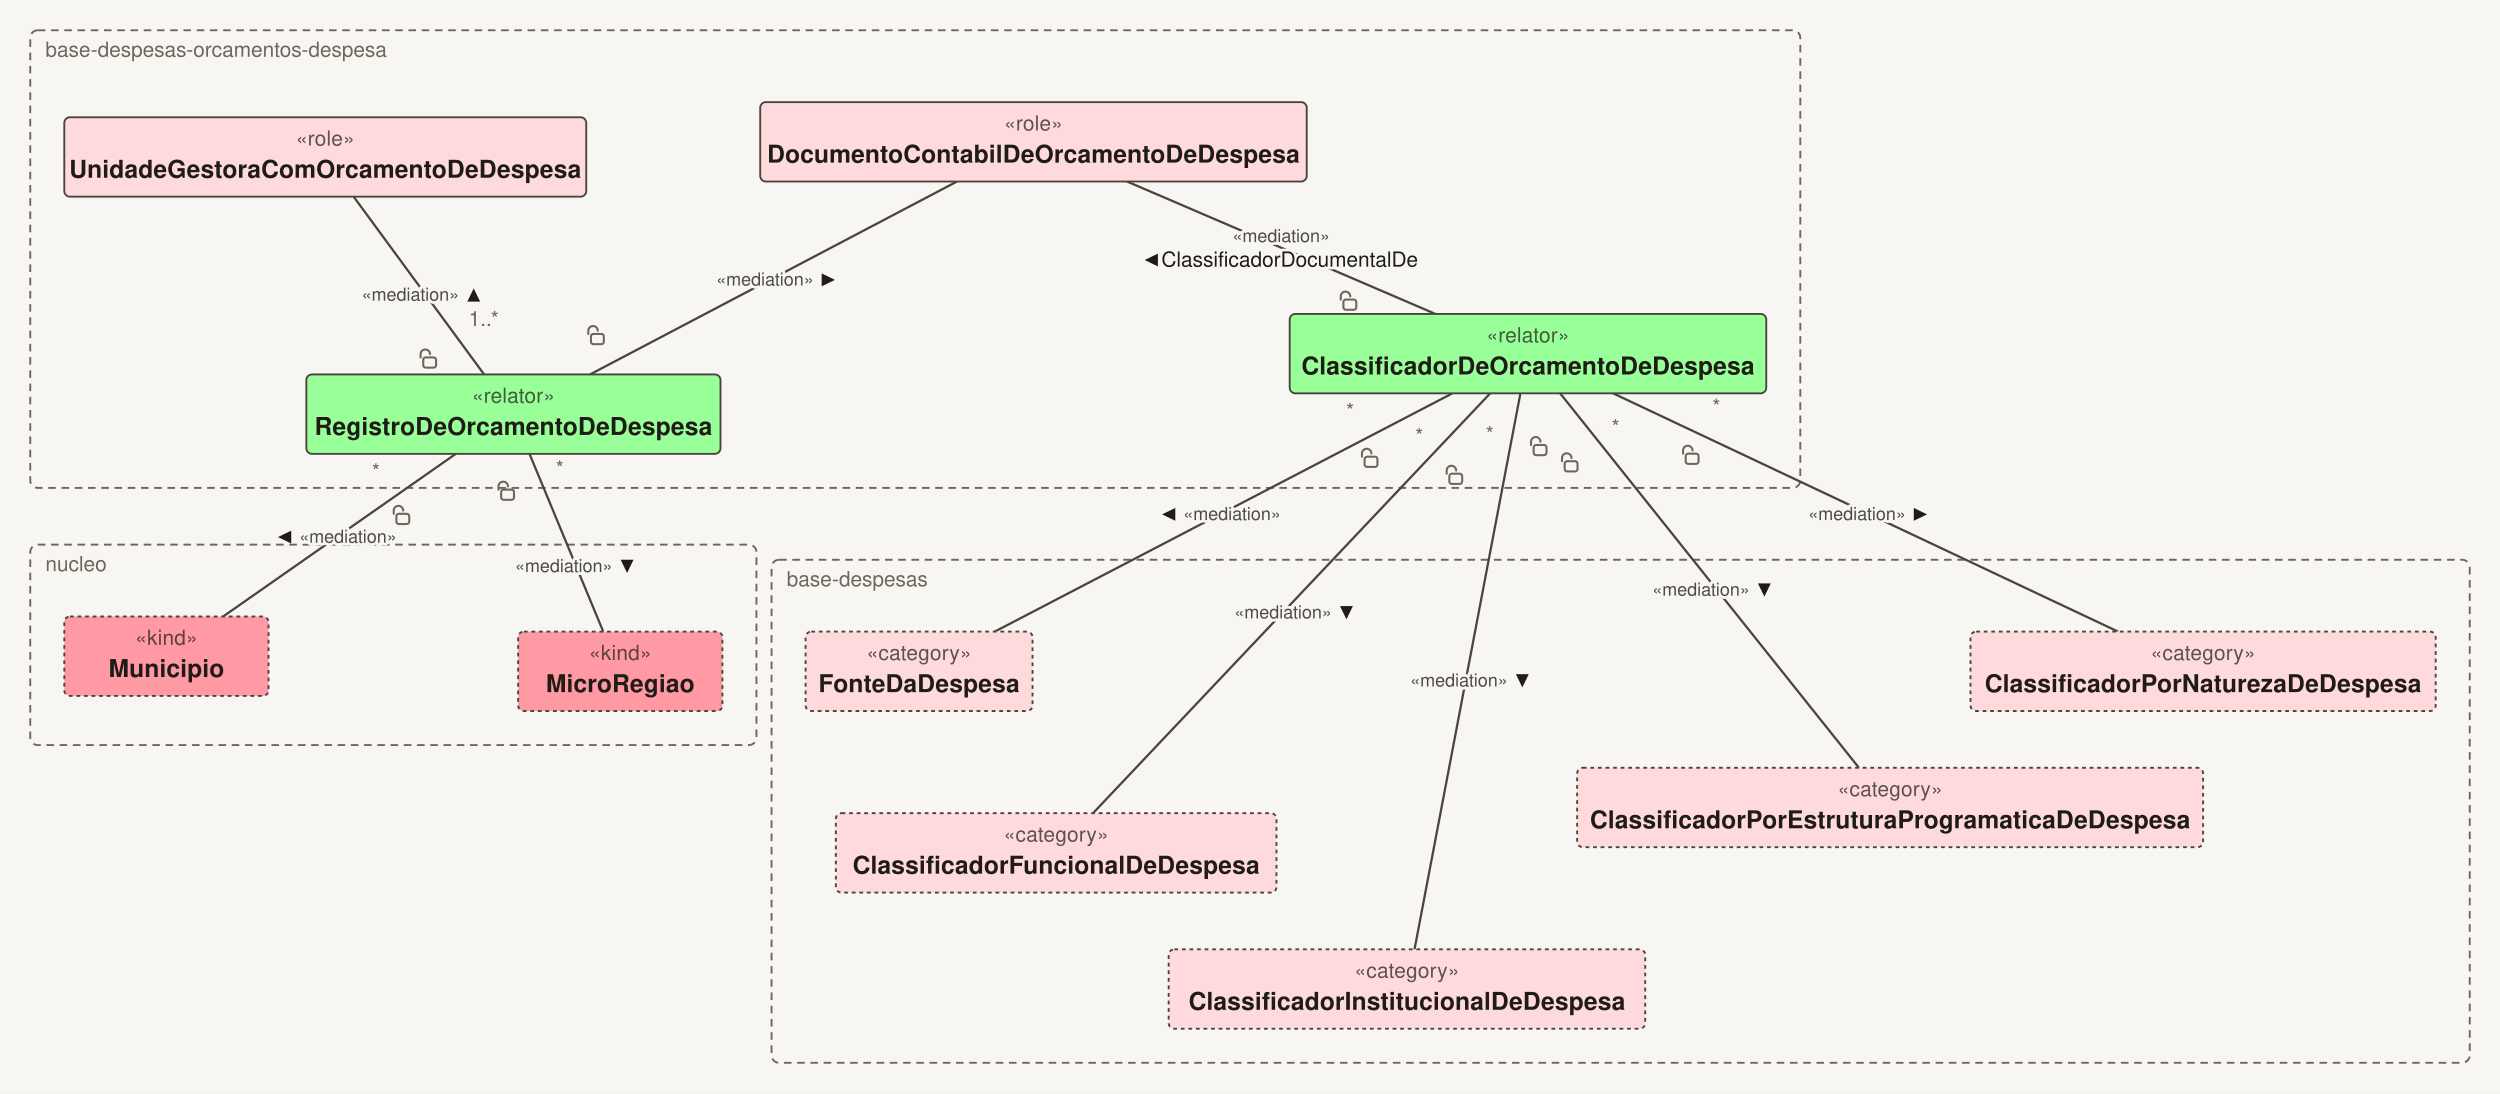
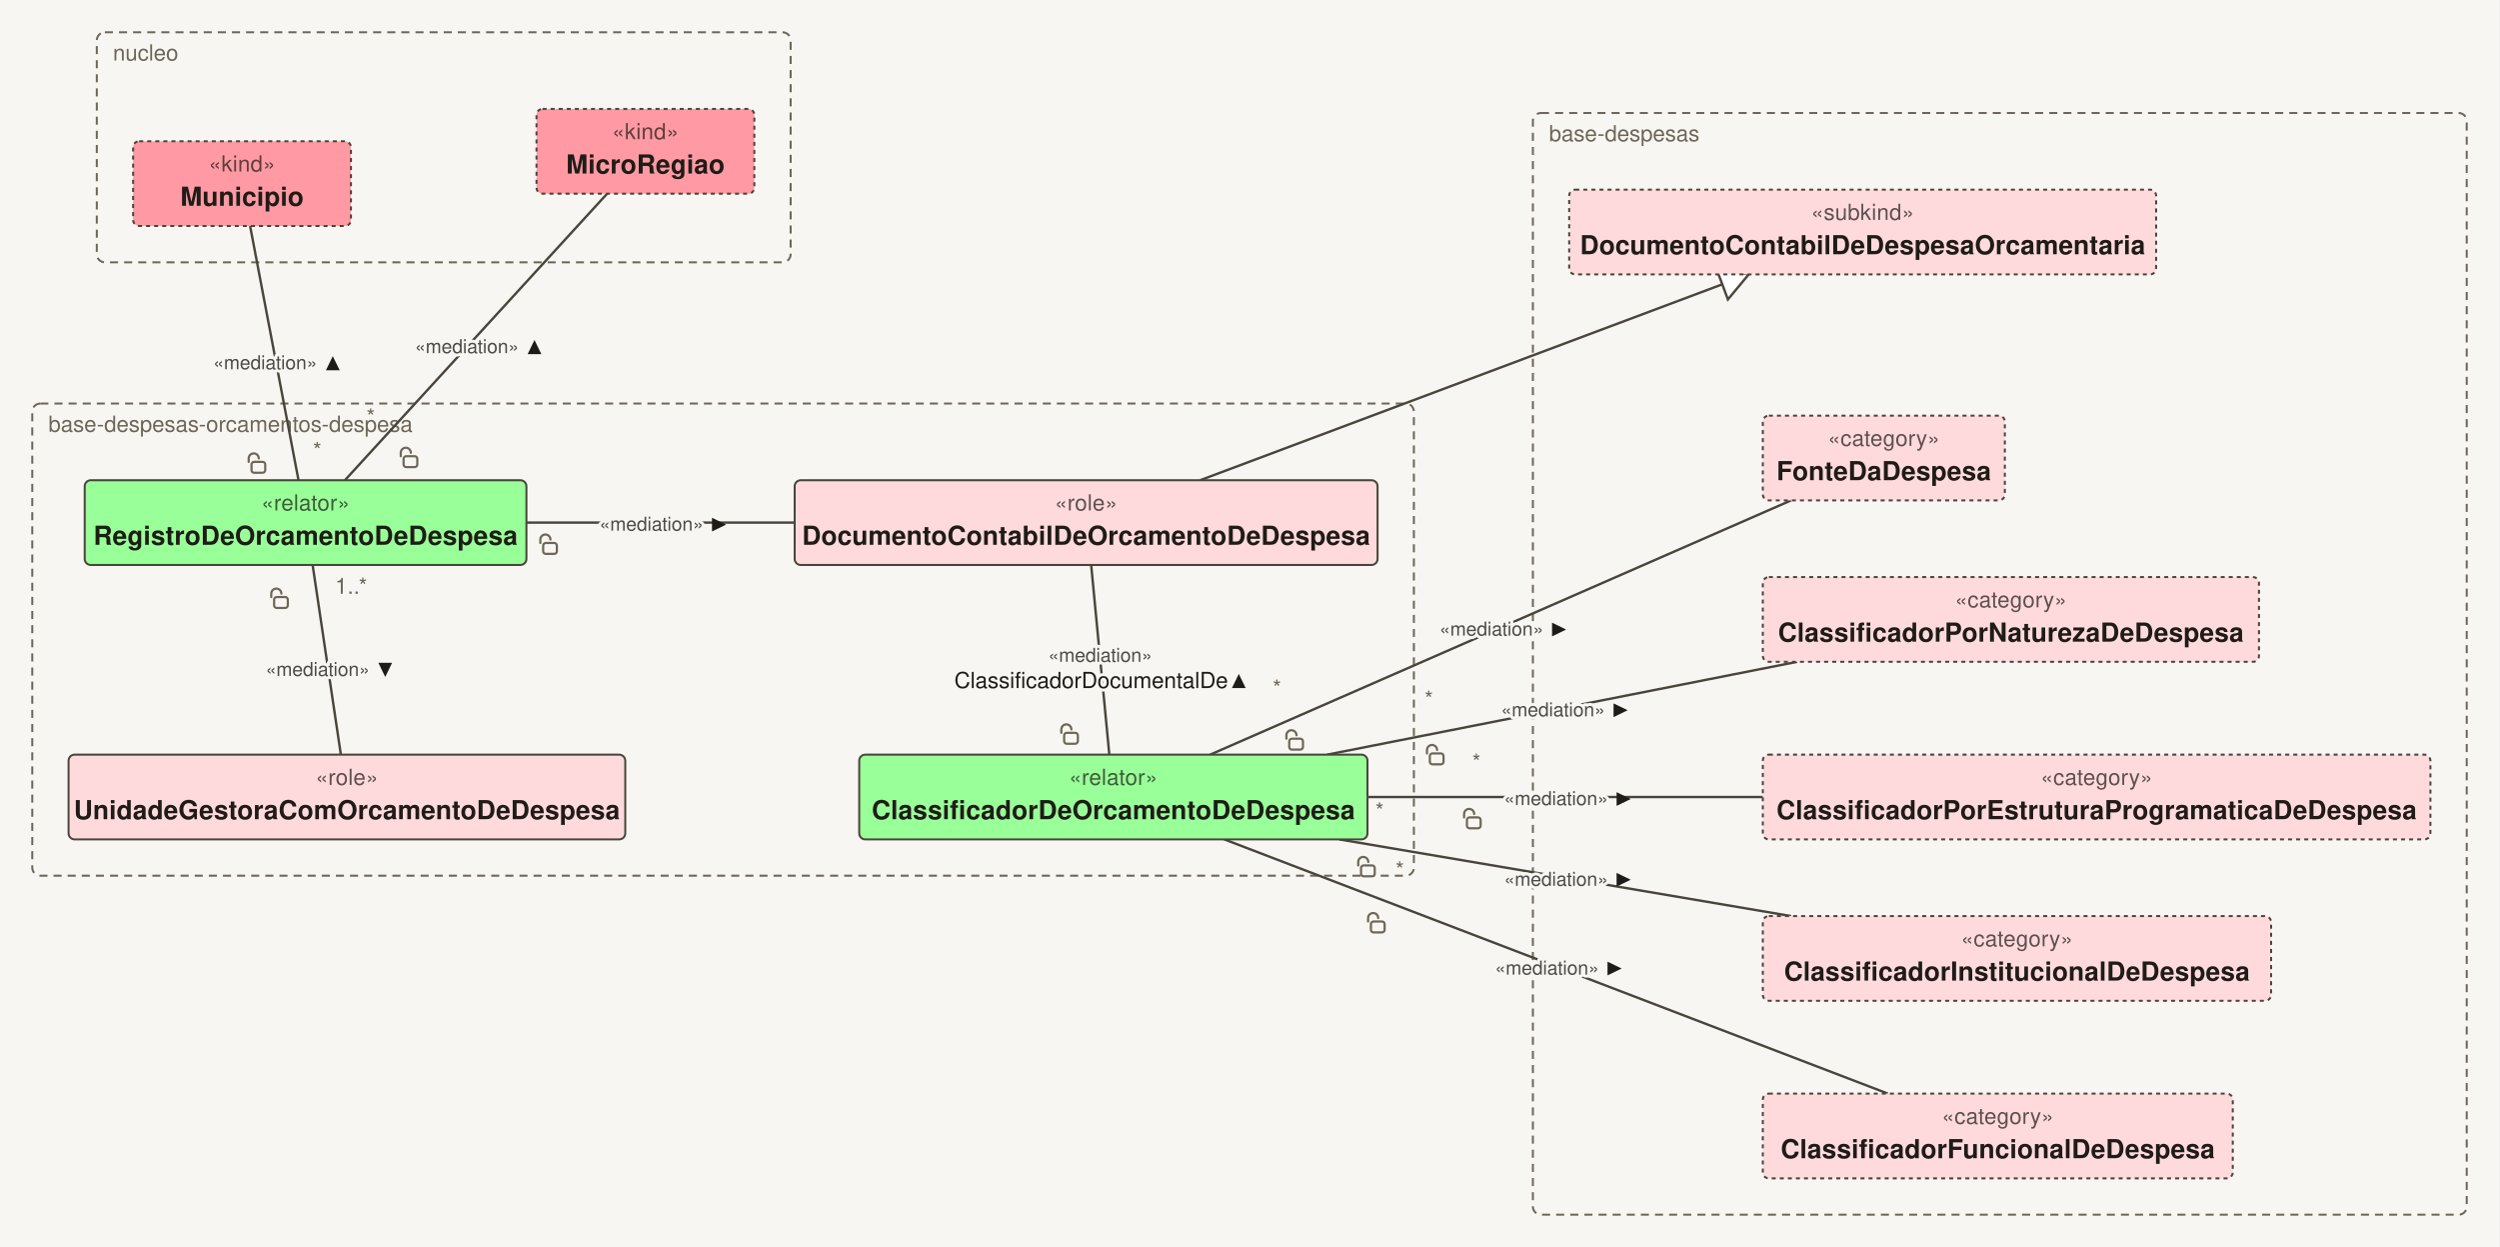
- <svg xmlns="http://www.w3.org/2000/svg" viewBox="558 234 1322 578" width="1322" height="578">
+ <svg xmlns="http://www.w3.org/2000/svg" viewBox="678 194 1239 618" width="1239" height="618">
  <style>
/* Everything that is text, before anything specialises it. The label layer sits
   above the boxes and outside every other group, so a rule that reached labels
   through their edge stopped reaching them the day they were lifted out of it --
   and an SVG with no font-family on a text element falls back to a 16px serif.
   Stated once at the top, no layer can lose it again. */
text {
    font-family: "Helvetica Neue", Helvetica, Arial, "Liberation Sans", sans-serif;
    font-stretch: normal;
    font-size: 11px;
    fill: #1f1c17;
    font-variant-numeric: tabular-nums;
}

.tv-node rect { stroke: #4a453c; stroke-width: 1; }
.tv-node text { fill: #1f1c17; }
.tv-name { font-weight: 600; font-size: 13px; letter-spacing: 0.005em; }
.tv-legend text { font-size: 13px; fill: #1f1c17; }
.tv-stereotype { font-size: 11px; fill-opacity: 0.72; letter-spacing: 0.01em; }
.tv-attribute { font-size: 12px; }
.tv-edge path { fill: none; stroke: #4a453c; stroke-width: 1.2; }
.tv-end { fill: #6e6658; }
/* No letter-spacing on a label drawn with a halo: WebKit places letter-spaced
   SVG text glyph by glyph and then draws no halo, so in Safari, and in an
   exported SVG opened in Preview, the line ran through the label and its
   letters came out uneven. Chromium and Firefox never showed it. */
.tv-edge-stereotype { font-size: 9.5px; fill-opacity: 0.78; }
.tv-marker { fill: #ffffff; stroke: #4a453c; stroke-width: 1.2; }
.tv-arrow { fill: none; stroke: #4a453c; stroke-width: 1.2; }
.tv-reading { fill: #1f1c17; stroke: none; }
.tv-lock { fill: none; stroke: #6e6658; stroke-width: 1.1; stroke-linecap: round; }
.tv-lock rect { fill: #f7f6f2; }
.tv-group rect { fill: none; stroke: #6e6658; stroke-dasharray: 4 3; }
.tv-group text { font-size: 11px; fill: #6e6658; }
.tv-ontology rect { fill: none; stroke: #4a453c; stroke-width: 1.2; stroke-dasharray: none; }
.tv-ontology text { font-weight: 600; font-size: 13px; fill: #1f1c17; }
.tv-location { font-size: 12px; fill-opacity: 0.72; }
.tv-selected rect { stroke: #1f5c5c; stroke-width: 2.5; }
/* The second selector is for a leg of a shared tree, which carries its own id
   and so is chosen as itself rather than through a group around it. */
.tv-selected path, path.tv-selected { stroke: #1f5c5c; stroke-width: 2.2; }
.tv-unresolved rect { stroke-dasharray: 5 3; }
.tv-external rect { stroke-dasharray: 2 2; }
</style>
-   <rect x="558" y="234" width="1322" height="578" fill="#f7f6f2" />
+   <rect x="678" y="194" width="1239" height="618" fill="#f7f6f2" />
  <g class="tv-group" data-group="pkg:base-despesas-orcamentos-despesa">
-     <rect x="574" y="250" width="936" height="242" rx="4" />
-     <text x="582" y="264">base-despesas-orcamentos-despesa</text>
+     <rect x="694" y="394" width="685" height="234" rx="4" />
+     <text x="702" y="408">base-despesas-orcamentos-despesa</text>
  </g>
  <g class="tv-group" data-group="pkg:base-despesas">
-     <rect x="966" y="530" width="898" height="266" rx="4" />
-     <text x="974" y="544">base-despesas</text>
+     <rect x="1438" y="250" width="463" height="546" rx="4" />
+     <text x="1446" y="264">base-despesas</text>
  </g>
  <g class="tv-group" data-group="pkg:nucleo">
-     <rect x="574" y="522" width="384" height="106" rx="4" />
-     <text x="582" y="536">nucleo</text>
+     <rect x="726" y="210" width="344" height="114" rx="4" />
+     <text x="734" y="224">nucleo</text>
+   </g>
+   <g class="tv-edge" data-edge="gen:base-despesas-orcamentos-despesa::DocumentoContabilDeOrcamentoDeDespesa-&gt;base-despesas::DocumentoContabilDeDespesaOrcamentaria">
+     <path d="M 1273 432 L 1545 330" />
+     <polygon class="tv-marker" points="1545,330 1529.1,327.4 1534.7,342.4" />
  </g>
  <g class="tv-edge" data-edge="rel:base-despesas-orcamentos-despesa::ClassificadorDeOrcamentoDeDespesa-&gt;base-despesas::ClassificadorInstitucionalDeDespesa:mediation:">
-     <path d="M 1362 442 L 1306 736" />
+     <path d="M 1342 610 L 1566 648" />
  </g>
  <g class="tv-edge" data-edge="rel:base-despesas-orcamentos-despesa::ClassificadorDeOrcamentoDeDespesa-&gt;base-despesas::ClassificadorFuncionalDeDespesa:mediation:">
-     <path d="M 1346 442 L 1136 664" />
+     <path d="M 1285 610 L 1614 736" />
  </g>
  <g class="tv-edge" data-edge="rel:base-despesas-orcamentos-despesa::ClassificadorDeOrcamentoDeDespesa-&gt;base-despesas::ClassificadorPorEstruturaProgramaticaDeDespesa:mediation:">
-     <path d="M 1383 442 L 1541 640" />
+     <path d="M 1356 589 L 1552 589" />
  </g>
  <g class="tv-edge" data-edge="rel:base-despesas-orcamentos-despesa::ClassificadorDeOrcamentoDeDespesa-&gt;base-despesas::ClassificadorPorNaturezaDeDespesa:mediation:">
-     <path d="M 1411 442 L 1678 568" />
+     <path d="M 1336 568 L 1569 522" />
  </g>
  <g class="tv-edge" data-edge="rel:base-despesas-orcamentos-despesa::ClassificadorDeOrcamentoDeDespesa-&gt;base-despesas::FonteDaDespesa:mediation:">
-     <path d="M 1326 442 L 1084 568" />
+     <path d="M 1278 568 L 1566 442" />
  </g>
  <g class="tv-edge" data-edge="rel:base-despesas-orcamentos-despesa::ClassificadorDeOrcamentoDeDespesa-&gt;base-despesas-orcamentos-despesa::DocumentoContabilDeOrcamentoDeDespesa:mediation:ClassificadorDocumentalDe">
-     <path d="M 1317 400 L 1154 330" />
+     <path d="M 1228 568 L 1219 474" />
  </g>
  <g class="tv-edge" data-edge="rel:base-despesas-orcamentos-despesa::RegistroDeOrcamentoDeDespesa-&gt;base-despesas-orcamentos-despesa::DocumentoContabilDeOrcamentoDeDespesa:mediation:">
-     <path d="M 870 432 L 1064 330" />
+     <path d="M 939 453 L 1072 453" />
  </g>
  <g class="tv-edge" data-edge="rel:base-despesas-orcamentos-despesa::RegistroDeOrcamentoDeDespesa-&gt;base-despesas-orcamentos-despesa::UnidadeGestoraComOrcamentoDeDespesa:mediation:">
-     <path d="M 814 432 L 745 338" />
+     <path d="M 833 474 L 847 568" />
  </g>
  <g class="tv-edge" data-edge="rel:base-despesas-orcamentos-despesa::RegistroDeOrcamentoDeDespesa-&gt;nucleo::MicroRegiao:mediation:">
-     <path d="M 838 474 L 877 568" />
+     <path d="M 849 432 L 979 290" />
  </g>
  <g class="tv-edge" data-edge="rel:base-despesas-orcamentos-despesa::RegistroDeOrcamentoDeDespesa-&gt;nucleo::Municipio:mediation:">
-     <path d="M 799 474 L 676 560" />
+     <path d="M 826 432 L 802 306" />
  </g>
  <g class="tv-node" data-node="base-despesas-orcamentos-despesa::UnidadeGestoraComOrcamentoDeDespesa">
-     <rect x="592" y="296" width="276" height="42" rx="3" fill="#FFDADD" />
-     <text class="tv-stereotype" x="730" y="311" text-anchor="middle">«role»</text>
-     <text class="tv-name" x="730" y="328" text-anchor="middle">UnidadeGestoraComOrcamentoDeDespesa</text>
+     <rect x="712" y="568" width="276" height="42" rx="3" fill="#FFDADD" />
+     <text class="tv-stereotype" x="850" y="583" text-anchor="middle">«role»</text>
+     <text class="tv-name" x="850" y="600" text-anchor="middle">UnidadeGestoraComOrcamentoDeDespesa</text>
  </g>
  <g class="tv-node" data-node="base-despesas-orcamentos-despesa::DocumentoContabilDeOrcamentoDeDespesa">
-     <rect x="960" y="288" width="289" height="42" rx="3" fill="#FFDADD" />
-     <text class="tv-stereotype" x="1104.5" y="303" text-anchor="middle">«role»</text>
-     <text class="tv-name" x="1104.5" y="320" text-anchor="middle">DocumentoContabilDeOrcamentoDeDespesa</text>
+     <rect x="1072" y="432" width="289" height="42" rx="3" fill="#FFDADD" />
+     <text class="tv-stereotype" x="1216.5" y="447" text-anchor="middle">«role»</text>
+     <text class="tv-name" x="1216.5" y="464" text-anchor="middle">DocumentoContabilDeOrcamentoDeDespesa</text>
+   </g>
+   <g class="tv-node tv-external" data-node="base-despesas::DocumentoContabilDeDespesaOrcamentaria">
+     <rect x="1456" y="288" width="291" height="42" rx="3" fill="#FFDADD" />
+     <text class="tv-stereotype" x="1601.5" y="303" text-anchor="middle">«subkind»</text>
+     <text class="tv-name" x="1601.5" y="320" text-anchor="middle">DocumentoContabilDeDespesaOrcamentaria</text>
  </g>
  <g class="tv-node" data-node="base-despesas-orcamentos-despesa::ClassificadorDeOrcamentoDeDespesa">
-     <rect x="1240" y="400" width="252" height="42" rx="3" fill="#99FF99" />
-     <text class="tv-stereotype" x="1366" y="415" text-anchor="middle">«relator»</text>
-     <text class="tv-name" x="1366" y="432" text-anchor="middle">ClassificadorDeOrcamentoDeDespesa</text>
+     <rect x="1104" y="568" width="252" height="42" rx="3" fill="#99FF99" />
+     <text class="tv-stereotype" x="1230" y="583" text-anchor="middle">«relator»</text>
+     <text class="tv-name" x="1230" y="600" text-anchor="middle">ClassificadorDeOrcamentoDeDespesa</text>
  </g>
  <g class="tv-node" data-node="base-despesas-orcamentos-despesa::RegistroDeOrcamentoDeDespesa">
    <rect x="720" y="432" width="219" height="42" rx="3" fill="#99FF99" />
    <text class="tv-stereotype" x="829.5" y="447" text-anchor="middle">«relator»</text>
    <text class="tv-name" x="829.5" y="464" text-anchor="middle">RegistroDeOrcamentoDeDespesa</text>
  </g>
  <g class="tv-node tv-external" data-node="base-despesas::ClassificadorInstitucionalDeDespesa">
-     <rect x="1176" y="736" width="252" height="42" rx="3" fill="#FFDADD" />
-     <text class="tv-stereotype" x="1302" y="751" text-anchor="middle">«category»</text>
-     <text class="tv-name" x="1302" y="768" text-anchor="middle">ClassificadorInstitucionalDeDespesa</text>
+     <rect x="1552" y="648" width="252" height="42" rx="3" fill="#FFDADD" />
+     <text class="tv-stereotype" x="1678" y="663" text-anchor="middle">«category»</text>
+     <text class="tv-name" x="1678" y="680" text-anchor="middle">ClassificadorInstitucionalDeDespesa</text>
  </g>
  <g class="tv-node tv-external" data-node="base-despesas::ClassificadorFuncionalDeDespesa">
-     <rect x="1000" y="664" width="233" height="42" rx="3" fill="#FFDADD" />
-     <text class="tv-stereotype" x="1116.5" y="679" text-anchor="middle">«category»</text>
-     <text class="tv-name" x="1116.5" y="696" text-anchor="middle">ClassificadorFuncionalDeDespesa</text>
+     <rect x="1552" y="736" width="233" height="42" rx="3" fill="#FFDADD" />
+     <text class="tv-stereotype" x="1668.5" y="751" text-anchor="middle">«category»</text>
+     <text class="tv-name" x="1668.5" y="768" text-anchor="middle">ClassificadorFuncionalDeDespesa</text>
  </g>
  <g class="tv-node tv-external" data-node="base-despesas::ClassificadorPorEstruturaProgramaticaDeDespesa">
-     <rect x="1392" y="640" width="331" height="42" rx="3" fill="#FFDADD" />
-     <text class="tv-stereotype" x="1557.5" y="655" text-anchor="middle">«category»</text>
-     <text class="tv-name" x="1557.5" y="672" text-anchor="middle">ClassificadorPorEstruturaProgramaticaDeDespesa</text>
+     <rect x="1552" y="568" width="331" height="42" rx="3" fill="#FFDADD" />
+     <text class="tv-stereotype" x="1717.5" y="583" text-anchor="middle">«category»</text>
+     <text class="tv-name" x="1717.5" y="600" text-anchor="middle">ClassificadorPorEstruturaProgramaticaDeDespesa</text>
  </g>
  <g class="tv-node tv-external" data-node="base-despesas::ClassificadorPorNaturezaDeDespesa">
-     <rect x="1600" y="568" width="246" height="42" rx="3" fill="#FFDADD" />
-     <text class="tv-stereotype" x="1723" y="583" text-anchor="middle">«category»</text>
-     <text class="tv-name" x="1723" y="600" text-anchor="middle">ClassificadorPorNaturezaDeDespesa</text>
+     <rect x="1552" y="480" width="246" height="42" rx="3" fill="#FFDADD" />
+     <text class="tv-stereotype" x="1675" y="495" text-anchor="middle">«category»</text>
+     <text class="tv-name" x="1675" y="512" text-anchor="middle">ClassificadorPorNaturezaDeDespesa</text>
  </g>
  <g class="tv-node tv-external" data-node="base-despesas::FonteDaDespesa">
-     <rect x="984" y="568" width="120" height="42" rx="3" fill="#FFDADD" />
-     <text class="tv-stereotype" x="1044" y="583" text-anchor="middle">«category»</text>
-     <text class="tv-name" x="1044" y="600" text-anchor="middle">FonteDaDespesa</text>
+     <rect x="1552" y="400" width="120" height="42" rx="3" fill="#FFDADD" />
+     <text class="tv-stereotype" x="1612" y="415" text-anchor="middle">«category»</text>
+     <text class="tv-name" x="1612" y="432" text-anchor="middle">FonteDaDespesa</text>
  </g>
  <g class="tv-node tv-external" data-node="nucleo::MicroRegiao">
-     <rect x="832" y="568" width="108" height="42" rx="3" fill="#FF99A3" />
-     <text class="tv-stereotype" x="886" y="583" text-anchor="middle">«kind»</text>
-     <text class="tv-name" x="886" y="600" text-anchor="middle">MicroRegiao</text>
+     <rect x="944" y="248" width="108" height="42" rx="3" fill="#FF99A3" />
+     <text class="tv-stereotype" x="998" y="263" text-anchor="middle">«kind»</text>
+     <text class="tv-name" x="998" y="280" text-anchor="middle">MicroRegiao</text>
  </g>
  <g class="tv-node tv-external" data-node="nucleo::Municipio">
-     <rect x="592" y="560" width="108" height="42" rx="3" fill="#FF99A3" />
-     <text class="tv-stereotype" x="646" y="575" text-anchor="middle">«kind»</text>
-     <text class="tv-name" x="646" y="592" text-anchor="middle">Municipio</text>
+     <rect x="744" y="264" width="108" height="42" rx="3" fill="#FF99A3" />
+     <text class="tv-stereotype" x="798" y="279" text-anchor="middle">«kind»</text>
+     <text class="tv-name" x="798" y="296" text-anchor="middle">Municipio</text>
  </g>
  <g class="tv-labels">
-     <text class="tv-edge-stereotype" data-for="rel:base-despesas-orcamentos-despesa::ClassificadorDeOrcamentoDeDespesa-&gt;base-despesas-orcamentos-despesa::DocumentoContabilDeOrcamentoDeDespesa:mediation:ClassificadorDocumentalDe" x="1235.5" y="362" text-anchor="middle" paint-order="stroke" stroke="#f7f6f2" stroke-width="3" stroke-linejoin="round">«mediation»</text>
-     <text data-for="rel:base-despesas-orcamentos-despesa::ClassificadorDeOrcamentoDeDespesa-&gt;base-despesas-orcamentos-despesa::DocumentoContabilDeOrcamentoDeDespesa:mediation:ClassificadorDocumentalDe" x="1240" y="375" text-anchor="middle" paint-order="stroke" stroke="#f7f6f2" stroke-width="3" stroke-linejoin="round">ClassificadorDocumentalDe</text>
-     <polygon class="tv-reading" points="1163.3,371.5 1170.3,368.1 1170.3,374.9" />
-     <g class="tv-lock" data-for="rel:base-despesas-orcamentos-despesa::ClassificadorDeOrcamentoDeDespesa-&gt;base-despesas-orcamentos-despesa::DocumentoContabilDeOrcamentoDeDespesa:mediation:ClassificadorDocumentalDe" transform="translate(1265.6, 387.8)" aria-label="not const">
-       <path d="M 1.4 4.6 V 2.9 a 2.5 2.5 0 0 1 5 0" />
-       <rect x="2.8" y="4.6" width="6.8" height="5.4" rx="1.3" stroke="#6e6658" />
-     </g>
-     <text class="tv-edge-stereotype" data-for="rel:base-despesas-orcamentos-despesa::ClassificadorDeOrcamentoDeDespesa-&gt;base-despesas::ClassificadorInstitucionalDeDespesa:mediation:" x="1329.5" y="597" text-anchor="middle" paint-order="stroke" stroke="#f7f6f2" stroke-width="3" stroke-linejoin="round">«mediation»</text>
-     <polygon class="tv-reading" points="1363,597.5 1359.6,590.5 1366.4,590.5" />
-     <text class="tv-end" data-for="rel:base-despesas-orcamentos-despesa::ClassificadorDeOrcamentoDeDespesa-&gt;base-despesas::ClassificadorInstitucionalDeDespesa:mediation:" x="1345.8" y="467.3" text-anchor="middle" paint-order="stroke" stroke="#f7f6f2" stroke-width="3" stroke-linejoin="round">*</text>
-     <g class="tv-lock" data-for="rel:base-despesas-orcamentos-despesa::ClassificadorDeOrcamentoDeDespesa-&gt;base-despesas::ClassificadorInstitucionalDeDespesa:mediation:" transform="translate(1366.2, 464.7)" aria-label="not const">
-       <path d="M 1.4 4.6 V 2.9 a 2.5 2.5 0 0 1 5 0" />
-       <rect x="2.8" y="4.6" width="6.8" height="5.4" rx="1.3" stroke="#6e6658" />
-     </g>
-     <text class="tv-edge-stereotype" data-for="rel:base-despesas-orcamentos-despesa::ClassificadorDeOrcamentoDeDespesa-&gt;base-despesas::ClassificadorFuncionalDeDespesa:mediation:" x="1236.5" y="561" text-anchor="middle" paint-order="stroke" stroke="#f7f6f2" stroke-width="3" stroke-linejoin="round">«mediation»</text>
-     <polygon class="tv-reading" points="1270,561.5 1266.6,554.5 1273.4,554.5" />
-     <text class="tv-end" data-for="rel:base-despesas-orcamentos-despesa::ClassificadorDeOrcamentoDeDespesa-&gt;base-despesas::ClassificadorFuncionalDeDespesa:mediation:" x="1308.5" y="468.3" text-anchor="middle" paint-order="stroke" stroke="#f7f6f2" stroke-width="3" stroke-linejoin="round">*</text>
-     <g class="tv-lock" data-for="rel:base-despesas-orcamentos-despesa::ClassificadorDeOrcamentoDeDespesa-&gt;base-despesas::ClassificadorFuncionalDeDespesa:mediation:" transform="translate(1321.6, 479.9)" aria-label="not const">
-       <path d="M 1.4 4.6 V 2.9 a 2.5 2.5 0 0 1 5 0" />
-       <rect x="2.8" y="4.6" width="6.8" height="5.4" rx="1.3" stroke="#6e6658" />
-     </g>
-     <text class="tv-edge-stereotype" data-for="rel:base-despesas-orcamentos-despesa::ClassificadorDeOrcamentoDeDespesa-&gt;base-despesas::ClassificadorPorEstruturaProgramaticaDeDespesa:mediation:" x="1457.5" y="549" text-anchor="middle" paint-order="stroke" stroke="#f7f6f2" stroke-width="3" stroke-linejoin="round">«mediation»</text>
-     <polygon class="tv-reading" points="1491,549.5 1487.6,542.5 1494.4,542.5" />
-     <text class="tv-end" data-for="rel:base-despesas-orcamentos-despesa::ClassificadorDeOrcamentoDeDespesa-&gt;base-despesas::ClassificadorPorEstruturaProgramaticaDeDespesa:mediation:" x="1412.3" y="463.6" text-anchor="middle" paint-order="stroke" stroke="#f7f6f2" stroke-width="3" stroke-linejoin="round">*</text>
-     <g class="tv-lock" data-for="rel:base-despesas-orcamentos-despesa::ClassificadorDeOrcamentoDeDespesa-&gt;base-despesas::ClassificadorPorEstruturaProgramaticaDeDespesa:mediation:" transform="translate(1382.6, 473.3)" aria-label="not const">
-       <path d="M 1.4 4.6 V 2.9 a 2.5 2.5 0 0 1 5 0" />
-       <rect x="2.8" y="4.6" width="6.8" height="5.4" rx="1.3" stroke="#6e6658" />
-     </g>
-     <text class="tv-edge-stereotype" data-for="rel:base-despesas-orcamentos-despesa::ClassificadorDeOrcamentoDeDespesa-&gt;base-despesas::ClassificadorPorNaturezaDeDespesa:mediation:" x="1540" y="509" text-anchor="middle" paint-order="stroke" stroke="#f7f6f2" stroke-width="3" stroke-linejoin="round">«mediation»</text>
-     <polygon class="tv-reading" points="1577,506 1570,509.4 1570,502.6" />
-     <text class="tv-end" data-for="rel:base-despesas-orcamentos-despesa::ClassificadorDeOrcamentoDeDespesa-&gt;base-despesas::ClassificadorPorNaturezaDeDespesa:mediation:" x="1465.6" y="452.8" text-anchor="middle" paint-order="stroke" stroke="#f7f6f2" stroke-width="3" stroke-linejoin="round">*</text>
-     <g class="tv-lock" data-for="rel:base-despesas-orcamentos-despesa::ClassificadorDeOrcamentoDeDespesa-&gt;base-despesas::ClassificadorPorNaturezaDeDespesa:mediation:" transform="translate(1446.6, 469.3)" aria-label="not const">
-       <path d="M 1.4 4.6 V 2.9 a 2.5 2.5 0 0 1 5 0" />
-       <rect x="2.8" y="4.6" width="6.8" height="5.4" rx="1.3" stroke="#6e6658" />
-     </g>
-     <text class="tv-edge-stereotype" data-for="rel:base-despesas-orcamentos-despesa::ClassificadorDeOrcamentoDeDespesa-&gt;base-despesas::FonteDaDespesa:mediation:" x="1209.5" y="509" text-anchor="middle" paint-order="stroke" stroke="#f7f6f2" stroke-width="3" stroke-linejoin="round">«mediation»</text>
-     <polygon class="tv-reading" points="1172.5,506 1179.5,502.6 1179.5,509.4" />
-     <text class="tv-end" data-for="rel:base-despesas-orcamentos-despesa::ClassificadorDeOrcamentoDeDespesa-&gt;base-despesas::FonteDaDespesa:mediation:" x="1271.9" y="455" text-anchor="middle" paint-order="stroke" stroke="#f7f6f2" stroke-width="3" stroke-linejoin="round">*</text>
-     <g class="tv-lock" data-for="rel:base-despesas-orcamentos-despesa::ClassificadorDeOrcamentoDeDespesa-&gt;base-despesas::FonteDaDespesa:mediation:" transform="translate(1276.8, 470.9)" aria-label="not const">
-       <path d="M 1.4 4.6 V 2.9 a 2.5 2.5 0 0 1 5 0" />
-       <rect x="2.8" y="4.6" width="6.8" height="5.4" rx="1.3" stroke="#6e6658" />
-     </g>
-     <text class="tv-edge-stereotype" data-for="rel:base-despesas-orcamentos-despesa::RegistroDeOrcamentoDeDespesa-&gt;base-despesas-orcamentos-despesa::DocumentoContabilDeOrcamentoDeDespesa:mediation:" x="962.5" y="385" text-anchor="middle" paint-order="stroke" stroke="#f7f6f2" stroke-width="3" stroke-linejoin="round">«mediation»</text>
-     <polygon class="tv-reading" points="999.5,382 992.5,385.4 992.5,378.6" />
-     <g class="tv-lock" data-for="rel:base-despesas-orcamentos-despesa::RegistroDeOrcamentoDeDespesa-&gt;base-despesas-orcamentos-despesa::DocumentoContabilDeOrcamentoDeDespesa:mediation:" transform="translate(867.7, 406)" aria-label="not const">
-       <path d="M 1.4 4.6 V 2.9 a 2.5 2.5 0 0 1 5 0" />
-       <rect x="2.8" y="4.6" width="6.8" height="5.4" rx="1.3" stroke="#6e6658" />
-     </g>
-     <text class="tv-edge-stereotype" data-for="rel:base-despesas-orcamentos-despesa::RegistroDeOrcamentoDeDespesa-&gt;base-despesas-orcamentos-despesa::UnidadeGestoraComOrcamentoDeDespesa:mediation:" x="775" y="393" text-anchor="middle" paint-order="stroke" stroke="#f7f6f2" stroke-width="3" stroke-linejoin="round">«mediation»</text>
-     <polygon class="tv-reading" points="808.5,386.5 811.9,393.5 805.1,393.5" />
-     <text class="tv-end" data-for="rel:base-despesas-orcamentos-despesa::RegistroDeOrcamentoDeDespesa-&gt;base-despesas-orcamentos-despesa::UnidadeGestoraComOrcamentoDeDespesa:mediation:" x="813.8" y="406.4" text-anchor="middle" paint-order="stroke" stroke="#f7f6f2" stroke-width="3" stroke-linejoin="round">1..*</text>
-     <g class="tv-lock" data-for="rel:base-despesas-orcamentos-despesa::RegistroDeOrcamentoDeDespesa-&gt;base-despesas-orcamentos-despesa::UnidadeGestoraComOrcamentoDeDespesa:mediation:" transform="translate(779, 418.4)" aria-label="not const">
-       <path d="M 1.4 4.6 V 2.9 a 2.5 2.5 0 0 1 5 0" />
-       <rect x="2.8" y="4.6" width="6.8" height="5.4" rx="1.3" stroke="#6e6658" />
-     </g>
-     <text class="tv-edge-stereotype" data-for="rel:base-despesas-orcamentos-despesa::RegistroDeOrcamentoDeDespesa-&gt;nucleo::MicroRegiao:mediation:" x="856.1" y="536.5" text-anchor="middle" paint-order="stroke" stroke="#f7f6f2" stroke-width="3" stroke-linejoin="round">«mediation»</text>
-     <polygon class="tv-reading" points="889.6,537 886.2,530 893,530" />
-     <text class="tv-end" data-for="rel:base-despesas-orcamentos-despesa::RegistroDeOrcamentoDeDespesa-&gt;nucleo::MicroRegiao:mediation:" x="854" y="485.4" text-anchor="middle" paint-order="stroke" stroke="#f7f6f2" stroke-width="3" stroke-linejoin="round">*</text>
-     <g class="tv-lock" data-for="rel:base-despesas-orcamentos-despesa::RegistroDeOrcamentoDeDespesa-&gt;nucleo::MicroRegiao:mediation:" transform="translate(820.2, 488.3)" aria-label="not const">
-       <path d="M 1.4 4.6 V 2.9 a 2.5 2.5 0 0 1 5 0" />
-       <rect x="2.8" y="4.6" width="6.8" height="5.4" rx="1.3" stroke="#6e6658" />
-     </g>
-     <text class="tv-edge-stereotype" data-for="rel:base-despesas-orcamentos-despesa::RegistroDeOrcamentoDeDespesa-&gt;nucleo::Municipio:mediation:" x="742" y="521" text-anchor="middle" paint-order="stroke" stroke="#f7f6f2" stroke-width="3" stroke-linejoin="round">«mediation»</text>
-     <polygon class="tv-reading" points="705,518 712,514.6 712,521.4" />
-     <text class="tv-end" data-for="rel:base-despesas-orcamentos-despesa::RegistroDeOrcamentoDeDespesa-&gt;nucleo::Municipio:mediation:" x="756.8" y="487" text-anchor="middle" paint-order="stroke" stroke="#f7f6f2" stroke-width="3" stroke-linejoin="round">*</text>
-     <g class="tv-lock" data-for="rel:base-despesas-orcamentos-despesa::RegistroDeOrcamentoDeDespesa-&gt;nucleo::Municipio:mediation:" transform="translate(764.8, 501.1)" aria-label="not const">
+     <text class="tv-edge-stereotype" data-for="rel:base-despesas-orcamentos-despesa::ClassificadorDeOrcamentoDeDespesa-&gt;base-despesas-orcamentos-despesa::DocumentoContabilDeOrcamentoDeDespesa:mediation:ClassificadorDocumentalDe" x="1223.5" y="522" text-anchor="middle" paint-order="stroke" stroke="#f7f6f2" stroke-width="3" stroke-linejoin="round">«mediation»</text>
+     <text data-for="rel:base-despesas-orcamentos-despesa::ClassificadorDeOrcamentoDeDespesa-&gt;base-despesas-orcamentos-despesa::DocumentoContabilDeOrcamentoDeDespesa:mediation:ClassificadorDocumentalDe" x="1219" y="535" text-anchor="middle" paint-order="stroke" stroke="#f7f6f2" stroke-width="3" stroke-linejoin="round">ClassificadorDocumentalDe</text>
+     <polygon class="tv-reading" points="1292.2,528 1295.6,535 1288.8,535" />
+     <g class="tv-lock" data-for="rel:base-despesas-orcamentos-despesa::ClassificadorDeOrcamentoDeDespesa-&gt;base-despesas-orcamentos-despesa::DocumentoContabilDeOrcamentoDeDespesa:mediation:ClassificadorDocumentalDe" transform="translate(1202.8, 552.6)" aria-label="not const">
+       <path d="M 1.4 4.6 V 2.9 a 2.5 2.5 0 0 1 5 0" />
+       <rect x="2.8" y="4.6" width="6.8" height="5.4" rx="1.3" stroke="#6e6658" />
+     </g>
+     <text class="tv-edge-stereotype" data-for="rel:base-despesas-orcamentos-despesa::ClassificadorDeOrcamentoDeDespesa-&gt;base-despesas::ClassificadorInstitucionalDeDespesa:mediation:" x="1449.5" y="633" text-anchor="middle" paint-order="stroke" stroke="#f7f6f2" stroke-width="3" stroke-linejoin="round">«mediation»</text>
+     <polygon class="tv-reading" points="1486.5,630 1479.5,633.4 1479.5,626.6" />
+     <text class="tv-end" data-for="rel:base-despesas-orcamentos-despesa::ClassificadorDeOrcamentoDeDespesa-&gt;base-despesas::ClassificadorInstitucionalDeDespesa:mediation:" x="1362" y="599.7" text-anchor="middle" paint-order="stroke" stroke="#f7f6f2" stroke-width="3" stroke-linejoin="round">*</text>
+     <g class="tv-lock" data-for="rel:base-despesas-orcamentos-despesa::ClassificadorDeOrcamentoDeDespesa-&gt;base-despesas::ClassificadorInstitucionalDeDespesa:mediation:" transform="translate(1350, 618.3)" aria-label="not const">
+       <path d="M 1.4 4.6 V 2.9 a 2.5 2.5 0 0 1 5 0" />
+       <rect x="2.8" y="4.6" width="6.8" height="5.4" rx="1.3" stroke="#6e6658" />
+     </g>
+     <text class="tv-edge-stereotype" data-for="rel:base-despesas-orcamentos-despesa::ClassificadorDeOrcamentoDeDespesa-&gt;base-despesas::ClassificadorFuncionalDeDespesa:mediation:" x="1445" y="677" text-anchor="middle" paint-order="stroke" stroke="#f7f6f2" stroke-width="3" stroke-linejoin="round">«mediation»</text>
+     <polygon class="tv-reading" points="1482,674 1475,677.4 1475,670.6" />
+     <text class="tv-end" data-for="rel:base-despesas-orcamentos-despesa::ClassificadorDeOrcamentoDeDespesa-&gt;base-despesas::ClassificadorFuncionalDeDespesa:mediation:" x="1372" y="628.9" text-anchor="middle" paint-order="stroke" stroke="#f7f6f2" stroke-width="3" stroke-linejoin="round">*</text>
+     <g class="tv-lock" data-for="rel:base-despesas-orcamentos-despesa::ClassificadorDeOrcamentoDeDespesa-&gt;base-despesas::ClassificadorFuncionalDeDespesa:mediation:" transform="translate(1354.9, 646.1)" aria-label="not const">
+       <path d="M 1.4 4.6 V 2.9 a 2.5 2.5 0 0 1 5 0" />
+       <rect x="2.8" y="4.6" width="6.8" height="5.4" rx="1.3" stroke="#6e6658" />
+     </g>
+     <text class="tv-edge-stereotype" data-for="rel:base-despesas-orcamentos-despesa::ClassificadorDeOrcamentoDeDespesa-&gt;base-despesas::ClassificadorPorEstruturaProgramaticaDeDespesa:mediation:" x="1449.5" y="593" text-anchor="middle" paint-order="stroke" stroke="#f7f6f2" stroke-width="3" stroke-linejoin="round">«mediation»</text>
+     <polygon class="tv-reading" points="1486.5,590 1479.5,593.4 1479.5,586.6" />
+     <text class="tv-end" data-for="rel:base-despesas-orcamentos-despesa::ClassificadorDeOrcamentoDeDespesa-&gt;base-despesas::ClassificadorPorEstruturaProgramaticaDeDespesa:mediation:" x="1410" y="575.5" text-anchor="middle" paint-order="stroke" stroke="#f7f6f2" stroke-width="3" stroke-linejoin="round">*</text>
+     <g class="tv-lock" data-for="rel:base-despesas-orcamentos-despesa::ClassificadorDeOrcamentoDeDespesa-&gt;base-despesas::ClassificadorPorEstruturaProgramaticaDeDespesa:mediation:" transform="translate(1402.5, 594.5)" aria-label="not const">
+       <path d="M 1.4 4.6 V 2.9 a 2.5 2.5 0 0 1 5 0" />
+       <rect x="2.8" y="4.6" width="6.8" height="5.4" rx="1.3" stroke="#6e6658" />
+     </g>
+     <text class="tv-edge-stereotype" data-for="rel:base-despesas-orcamentos-despesa::ClassificadorDeOrcamentoDeDespesa-&gt;base-despesas::ClassificadorPorNaturezaDeDespesa:mediation:" x="1448" y="549" text-anchor="middle" paint-order="stroke" stroke="#f7f6f2" stroke-width="3" stroke-linejoin="round">«mediation»</text>
+     <polygon class="tv-reading" points="1485,546 1478,549.4 1478,542.6" />
+     <text class="tv-end" data-for="rel:base-despesas-orcamentos-despesa::ClassificadorDeOrcamentoDeDespesa-&gt;base-despesas::ClassificadorPorNaturezaDeDespesa:mediation:" x="1386.4" y="544.3" text-anchor="middle" paint-order="stroke" stroke="#f7f6f2" stroke-width="3" stroke-linejoin="round">*</text>
+     <g class="tv-lock" data-for="rel:base-despesas-orcamentos-despesa::ClassificadorDeOrcamentoDeDespesa-&gt;base-despesas::ClassificadorPorNaturezaDeDespesa:mediation:" transform="translate(1384.1, 562.8)" aria-label="not const">
+       <path d="M 1.4 4.6 V 2.9 a 2.5 2.5 0 0 1 5 0" />
+       <rect x="2.8" y="4.6" width="6.8" height="5.4" rx="1.3" stroke="#6e6658" />
+     </g>
+     <text class="tv-edge-stereotype" data-for="rel:base-despesas-orcamentos-despesa::ClassificadorDeOrcamentoDeDespesa-&gt;base-despesas::FonteDaDespesa:mediation:" x="1417.5" y="509" text-anchor="middle" paint-order="stroke" stroke="#f7f6f2" stroke-width="3" stroke-linejoin="round">«mediation»</text>
+     <polygon class="tv-reading" points="1454.5,506 1447.5,509.4 1447.5,502.6" />
+     <text class="tv-end" data-for="rel:base-despesas-orcamentos-despesa::ClassificadorDeOrcamentoDeDespesa-&gt;base-despesas::FonteDaDespesa:mediation:" x="1311.1" y="538.8" text-anchor="middle" paint-order="stroke" stroke="#f7f6f2" stroke-width="3" stroke-linejoin="round">*</text>
+     <g class="tv-lock" data-for="rel:base-despesas-orcamentos-despesa::ClassificadorDeOrcamentoDeDespesa-&gt;base-despesas::FonteDaDespesa:mediation:" transform="translate(1314.4, 555.5)" aria-label="not const">
+       <path d="M 1.4 4.6 V 2.9 a 2.5 2.5 0 0 1 5 0" />
+       <rect x="2.8" y="4.6" width="6.8" height="5.4" rx="1.3" stroke="#6e6658" />
+     </g>
+     <text class="tv-edge-stereotype" data-for="rel:base-despesas-orcamentos-despesa::RegistroDeOrcamentoDeDespesa-&gt;base-despesas-orcamentos-despesa::DocumentoContabilDeOrcamentoDeDespesa:mediation:" x="1001" y="457" text-anchor="middle" paint-order="stroke" stroke="#f7f6f2" stroke-width="3" stroke-linejoin="round">«mediation»</text>
+     <polygon class="tv-reading" points="1038,454 1031,457.4 1031,450.6" />
+     <g class="tv-lock" data-for="rel:base-despesas-orcamentos-despesa::RegistroDeOrcamentoDeDespesa-&gt;base-despesas-orcamentos-despesa::DocumentoContabilDeOrcamentoDeDespesa:mediation:" transform="translate(944.5, 458.5)" aria-label="not const">
+       <path d="M 1.4 4.6 V 2.9 a 2.5 2.5 0 0 1 5 0" />
+       <rect x="2.8" y="4.6" width="6.8" height="5.4" rx="1.3" stroke="#6e6658" />
+     </g>
+     <text class="tv-edge-stereotype" data-for="rel:base-despesas-orcamentos-despesa::RegistroDeOrcamentoDeDespesa-&gt;base-despesas-orcamentos-despesa::UnidadeGestoraComOrcamentoDeDespesa:mediation:" x="835.5" y="529" text-anchor="middle" paint-order="stroke" stroke="#f7f6f2" stroke-width="3" stroke-linejoin="round">«mediation»</text>
+     <polygon class="tv-reading" points="869,529.5 865.6,522.5 872.4,522.5" />
+     <text class="tv-end" data-for="rel:base-despesas-orcamentos-despesa::RegistroDeOrcamentoDeDespesa-&gt;base-despesas-orcamentos-despesa::UnidadeGestoraComOrcamentoDeDespesa:mediation:" x="852.1" y="488.3" text-anchor="middle" paint-order="stroke" stroke="#f7f6f2" stroke-width="3" stroke-linejoin="round">1..*</text>
+     <g class="tv-lock" data-for="rel:base-despesas-orcamentos-despesa::RegistroDeOrcamentoDeDespesa-&gt;base-despesas-orcamentos-despesa::UnidadeGestoraComOrcamentoDeDespesa:mediation:" transform="translate(811.1, 485.3)" aria-label="not const">
+       <path d="M 1.4 4.6 V 2.9 a 2.5 2.5 0 0 1 5 0" />
+       <rect x="2.8" y="4.6" width="6.8" height="5.4" rx="1.3" stroke="#6e6658" />
+     </g>
+     <text class="tv-edge-stereotype" data-for="rel:base-despesas-orcamentos-despesa::RegistroDeOrcamentoDeDespesa-&gt;nucleo::MicroRegiao:mediation:" x="909.5" y="369" text-anchor="middle" paint-order="stroke" stroke="#f7f6f2" stroke-width="3" stroke-linejoin="round">«mediation»</text>
+     <polygon class="tv-reading" points="943,362.5 946.4,369.5 939.6,369.5" />
+     <text class="tv-end" data-for="rel:base-despesas-orcamentos-despesa::RegistroDeOrcamentoDeDespesa-&gt;nucleo::MicroRegiao:mediation:" x="861.8" y="404.4" text-anchor="middle" paint-order="stroke" stroke="#f7f6f2" stroke-width="3" stroke-linejoin="round">*</text>
+     <g class="tv-lock" data-for="rel:base-despesas-orcamentos-despesa::RegistroDeOrcamentoDeDespesa-&gt;nucleo::MicroRegiao:mediation:" transform="translate(875.3, 415.5)" aria-label="not const">
+       <path d="M 1.4 4.6 V 2.9 a 2.5 2.5 0 0 1 5 0" />
+       <rect x="2.8" y="4.6" width="6.8" height="5.4" rx="1.3" stroke="#6e6658" />
+     </g>
+     <text class="tv-edge-stereotype" data-for="rel:base-despesas-orcamentos-despesa::RegistroDeOrcamentoDeDespesa-&gt;nucleo::Municipio:mediation:" x="809.5" y="377" text-anchor="middle" paint-order="stroke" stroke="#f7f6f2" stroke-width="3" stroke-linejoin="round">«mediation»</text>
+     <polygon class="tv-reading" points="843,370.5 846.4,377.5 839.6,377.5" />
+     <text class="tv-end" data-for="rel:base-despesas-orcamentos-despesa::RegistroDeOrcamentoDeDespesa-&gt;nucleo::Municipio:mediation:" x="835.3" y="421" text-anchor="middle" paint-order="stroke" stroke="#f7f6f2" stroke-width="3" stroke-linejoin="round">*</text>
+     <g class="tv-lock" data-for="rel:base-despesas-orcamentos-despesa::RegistroDeOrcamentoDeDespesa-&gt;nucleo::Municipio:mediation:" transform="translate(799.9, 418.3)" aria-label="not const">
      <path d="M 1.4 4.6 V 2.9 a 2.5 2.5 0 0 1 5 0" />
      <rect x="2.8" y="4.6" width="6.8" height="5.4" rx="1.3" stroke="#6e6658" />
    </g>
  </g>
</svg>
